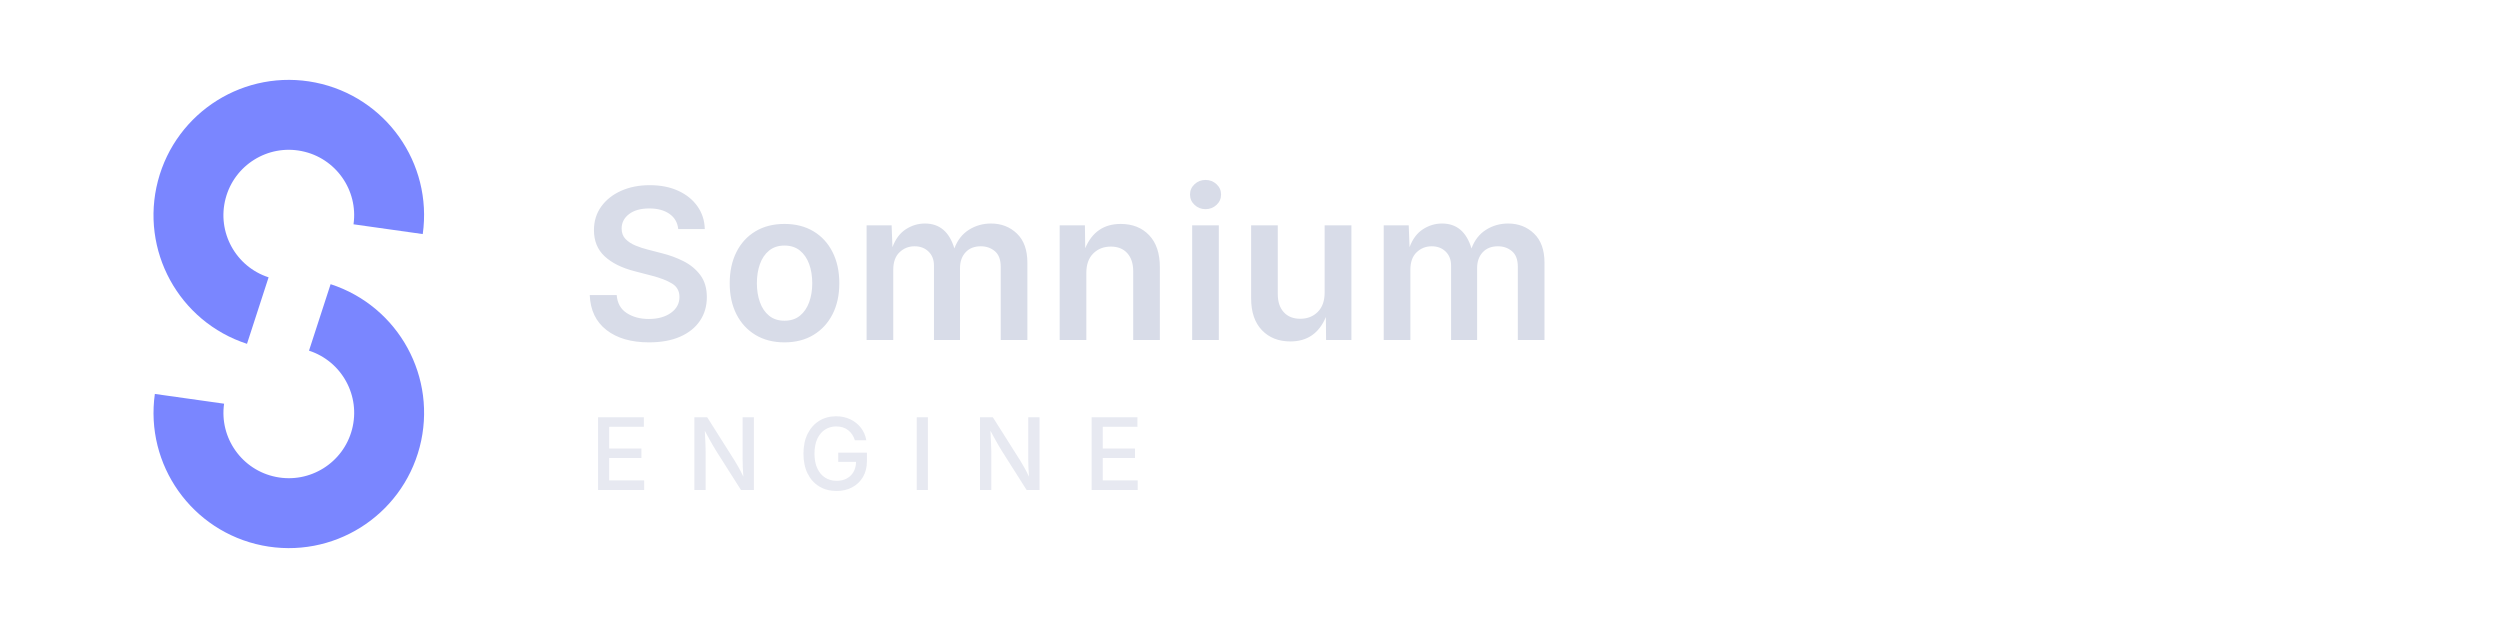
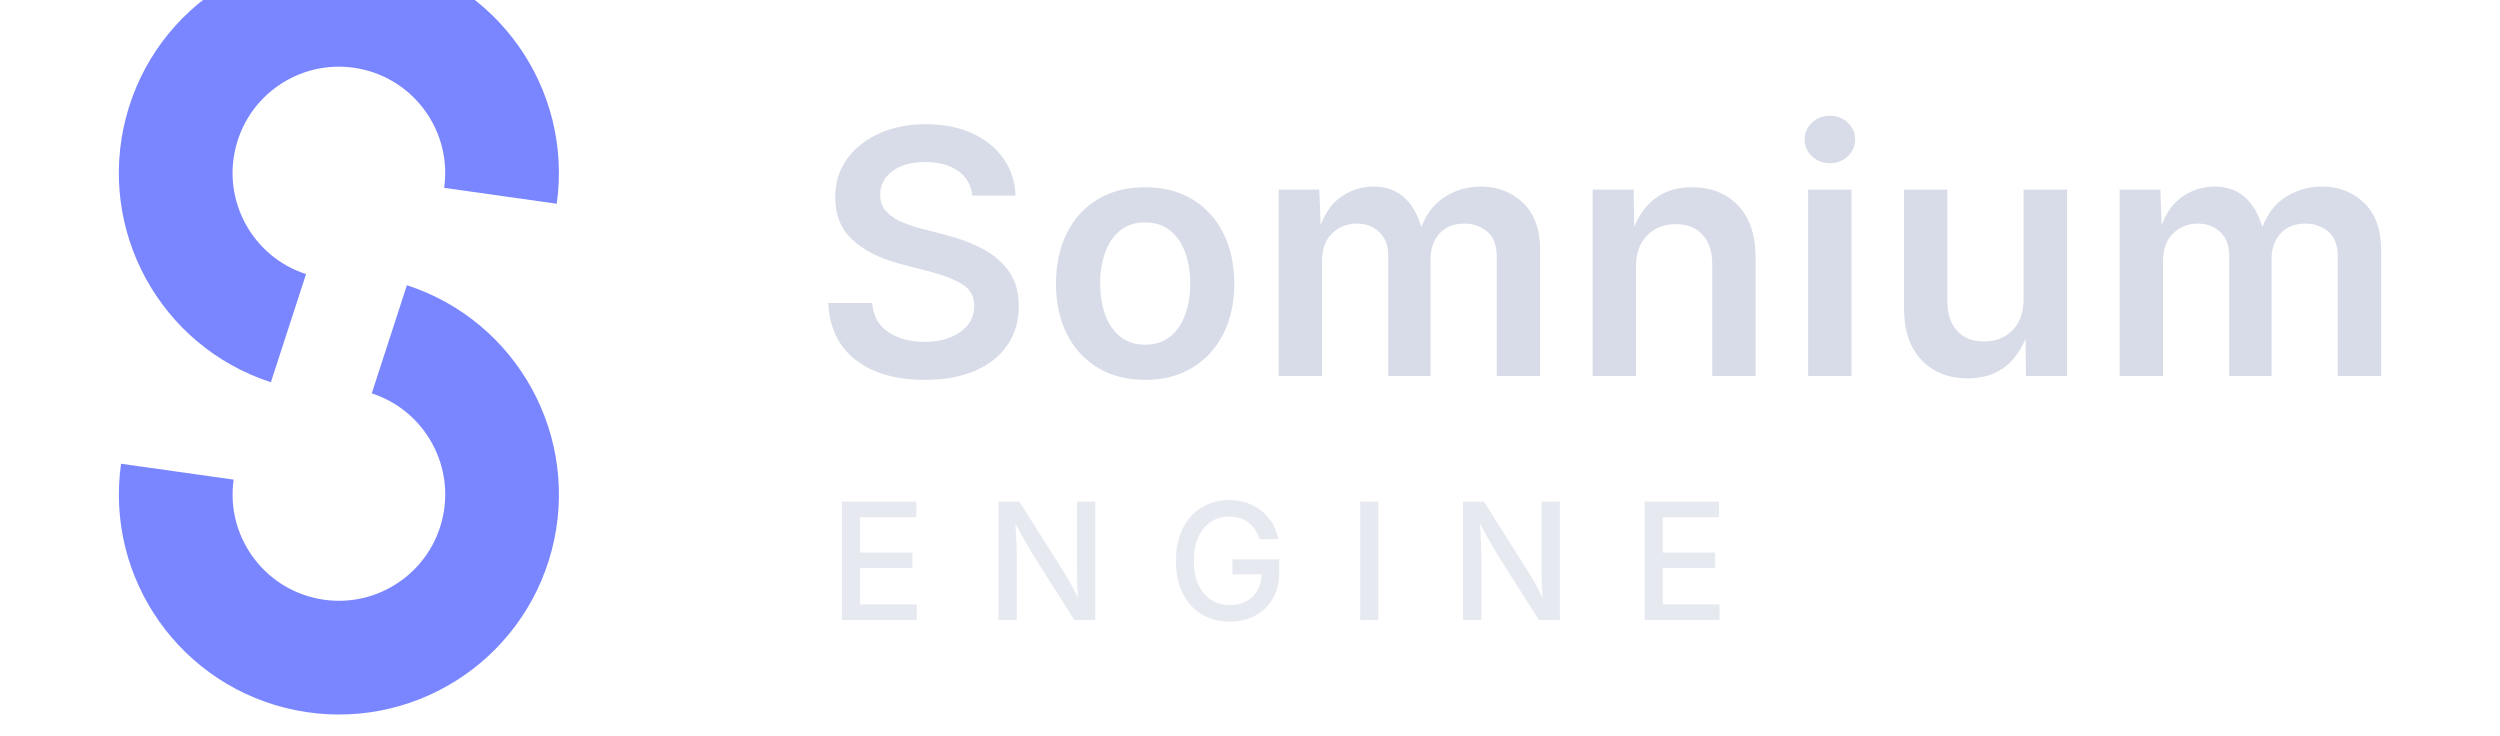
- <svg xmlns="http://www.w3.org/2000/svg" viewBox="0 0 250 64" width="250" height="64" role="img" aria-label="Somnium Engine">
+ <svg xmlns="http://www.w3.org/2000/svg" viewBox="8.36 10.88 153.08 45.21" width="153" height="45" role="img" aria-label="Somnium Engine">
  <g transform="translate(0 1) scale(0.76) translate(6 8)" stroke="#7A86FF" stroke-width="9.2" fill="none">
    <path d="M45.07 20.84 A13.2 13.2 0 1 0 27.92 31.55" />
    <g transform="rotate(180 32 32)">
      <path d="M45.07 20.84 A13.2 13.2 0 1 0 27.92 31.55" />
    </g>
  </g>
  <path fill="#D8DCE8" d="M64.901 34.236Q62.235 34.236 60.651 33.005Q59.066 31.775 58.974 29.509H61.671Q61.763 30.719 62.676 31.308Q63.588 31.898 64.88 31.898Q66.234 31.898 67.09 31.288Q67.946 30.678 67.946 29.693Q67.946 28.801 67.188 28.345Q66.429 27.889 65.188 27.571L63.455 27.12Q61.538 26.627 60.466 25.633Q59.395 24.638 59.395 23.018Q59.395 21.665 60.123 20.655Q60.851 19.645 62.112 19.081Q63.373 18.517 64.973 18.517Q66.603 18.517 67.828 19.081Q69.054 19.645 69.751 20.639Q70.448 21.634 70.479 22.905H67.823Q67.721 21.931 66.947 21.388Q66.172 20.844 64.932 20.844Q63.64 20.844 62.901 21.413Q62.163 21.982 62.163 22.854Q62.163 23.5 62.558 23.905Q62.953 24.31 63.552 24.556Q64.152 24.802 64.768 24.956L66.193 25.325Q67.321 25.602 68.351 26.12Q69.382 26.638 70.033 27.509Q70.684 28.381 70.684 29.714Q70.684 31.057 69.997 32.077Q69.31 33.098 68.018 33.667Q66.726 34.236 64.901 34.236Z M78.446 34.236Q76.775 34.236 75.545 33.492Q74.314 32.749 73.642 31.421Q72.971 30.093 72.971 28.33Q72.971 26.545 73.642 25.207Q74.314 23.869 75.545 23.131Q76.775 22.393 78.446 22.393Q80.118 22.393 81.348 23.131Q82.579 23.869 83.255 25.207Q83.932 26.545 83.932 28.33Q83.932 30.093 83.255 31.421Q82.579 32.749 81.348 33.492Q80.118 34.236 78.446 34.236ZM78.446 32.072Q79.379 32.072 79.995 31.57Q80.61 31.067 80.918 30.216Q81.225 29.365 81.225 28.319Q81.225 27.263 80.918 26.412Q80.61 25.561 79.995 25.059Q79.379 24.556 78.446 24.556Q77.524 24.556 76.908 25.059Q76.293 25.561 75.991 26.412Q75.688 27.263 75.688 28.319Q75.688 29.365 75.991 30.216Q76.293 31.067 76.908 31.57Q77.524 32.072 78.446 32.072Z M86.66 34.0V22.536H89.162L89.244 24.72Q89.695 23.5 90.582 22.926Q91.469 22.352 92.494 22.352Q94.689 22.352 95.437 24.843Q95.899 23.603 96.893 22.977Q97.888 22.352 99.098 22.352Q100.646 22.352 101.692 23.356Q102.738 24.361 102.738 26.269V34.0H100.072V26.679Q100.072 25.612 99.488 25.12Q98.903 24.628 98.083 24.628Q97.109 24.628 96.555 25.233Q96.001 25.838 96.001 26.802V34.0H93.397V26.556Q93.397 25.684 92.853 25.156Q92.31 24.628 91.459 24.628Q90.577 24.628 89.951 25.228Q89.326 25.828 89.326 26.976V34.0Z M108.634 27.284V34.0H105.968V22.536H108.491L108.521 24.823Q109.547 22.393 112.069 22.393Q113.843 22.393 114.915 23.521Q115.986 24.648 115.986 26.709V34.0H113.32V27.12Q113.32 25.971 112.725 25.315Q112.131 24.659 111.085 24.659Q110.018 24.659 109.326 25.346Q108.634 26.033 108.634 27.284Z M119.216 34.0V22.536H121.882V34.0ZM120.549 20.916Q119.913 20.916 119.457 20.49Q119.001 20.065 119.001 19.45Q119.001 18.845 119.457 18.419Q119.913 17.994 120.549 17.994Q121.195 17.994 121.652 18.419Q122.108 18.845 122.108 19.45Q122.108 20.065 121.652 20.49Q121.195 20.916 120.549 20.916Z M129.04 34.144Q127.266 34.144 126.189 33.016Q125.112 31.888 125.112 29.827V22.536H127.778V29.417Q127.778 30.565 128.378 31.221Q128.978 31.877 130.024 31.877Q131.09 31.877 131.777 31.19Q132.464 30.503 132.464 29.252V22.536H135.141V34.0H132.608L132.587 31.703Q131.562 34.144 129.04 34.144Z M138.371 34.0V22.536H140.873L140.955 24.72Q141.406 23.5 142.293 22.926Q143.18 22.352 144.205 22.352Q146.4 22.352 147.148 24.843Q147.609 23.603 148.604 22.977Q149.599 22.352 150.809 22.352Q152.357 22.352 153.403 23.356Q154.449 24.361 154.449 26.269V34.0H151.783V26.679Q151.783 25.612 151.198 25.12Q150.614 24.628 149.794 24.628Q148.819 24.628 148.266 25.233Q147.712 25.838 147.712 26.802V34.0H145.108V26.556Q145.108 25.684 144.564 25.156Q144.021 24.628 143.17 24.628Q142.288 24.628 141.662 25.228Q141.037 25.828 141.037 26.976V34.0Z" />
  <path fill="#D8DCE8" fill-opacity="0.62" d="M59.806 49.0V41.725H64.386V42.682H60.919V44.85H64.142V45.802H60.919V48.043H64.415V49.0Z M69.436 49.0V41.725H70.72L73.459 46.056Q73.63 46.329 73.86 46.737Q74.089 47.145 74.333 47.667Q74.294 47.14 74.277 46.659Q74.26 46.178 74.26 45.865V41.725H75.388V49.0H74.099L71.643 45.128Q71.462 44.84 71.299 44.557Q71.135 44.273 70.94 43.919Q70.745 43.565 70.481 43.077Q70.515 43.761 70.539 44.298Q70.564 44.835 70.564 45.118V49.0Z M83.656 49.098Q82.67 49.098 81.923 48.644Q81.176 48.189 80.761 47.354Q80.346 46.52 80.346 45.367Q80.346 44.205 80.768 43.368Q81.19 42.53 81.928 42.079Q82.665 41.627 83.607 41.627Q84.393 41.627 85.033 41.932Q85.673 42.237 86.09 42.777Q86.508 43.316 86.63 44.024H85.487Q85.287 43.385 84.811 43.014Q84.335 42.643 83.617 42.643Q83.002 42.643 82.511 42.955Q82.02 43.268 81.735 43.875Q81.449 44.483 81.449 45.362Q81.449 46.241 81.735 46.847Q82.02 47.452 82.518 47.767Q83.016 48.082 83.661 48.082Q84.525 48.082 85.055 47.572Q85.585 47.062 85.604 46.188H83.822V45.27H86.693V46.104Q86.693 47.022 86.3 47.694Q85.907 48.365 85.223 48.731Q84.54 49.098 83.656 49.098Z M92.788 41.725V49.0H91.675V41.725Z M98 49.0V41.725H99.284L102.023 46.056Q102.194 46.329 102.423 46.737Q102.653 47.145 102.897 47.667Q102.858 47.14 102.841 46.659Q102.824 46.178 102.824 45.865V41.725H103.952V49.0H102.663L100.207 45.128Q100.026 44.84 99.862 44.557Q99.699 44.273 99.504 43.919Q99.308 43.565 99.045 43.077Q99.079 43.761 99.103 44.298Q99.128 44.835 99.128 45.118V49.0Z M109.163 49.0V41.725H113.743V42.682H110.276V44.85H113.499V45.802H110.276V48.043H113.772V49.0Z" />
</svg>
